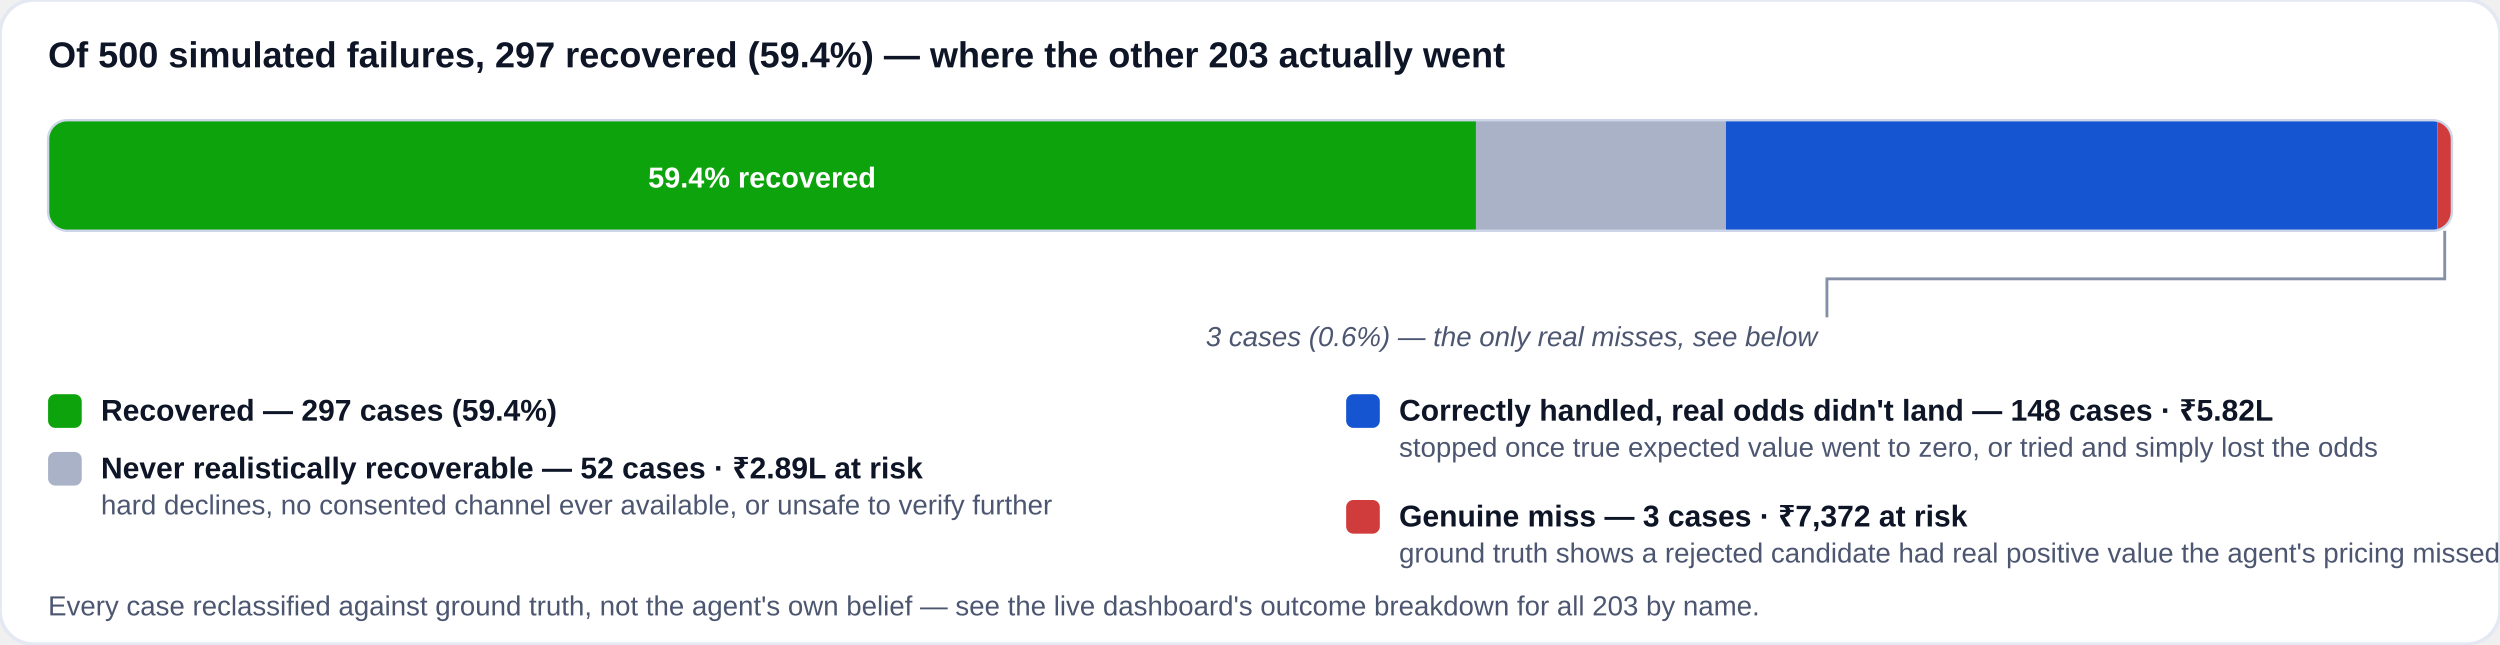
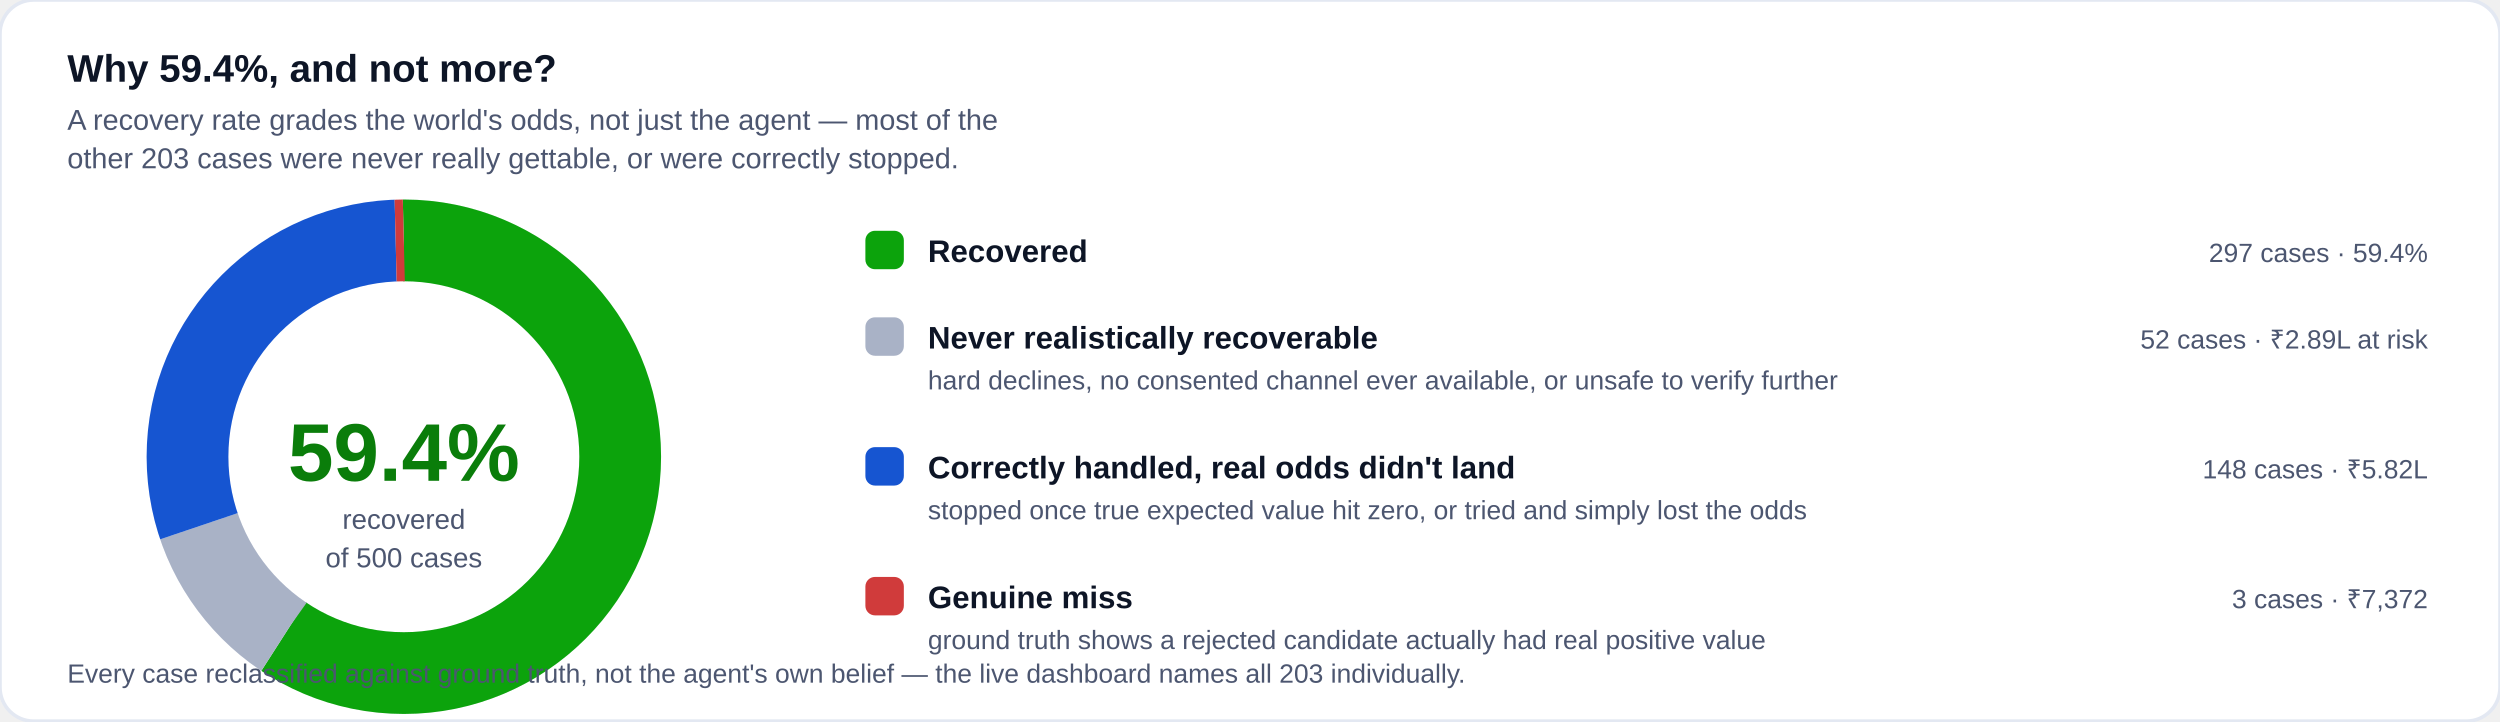
- <svg xmlns="http://www.w3.org/2000/svg" viewBox="0 0 1040 268" font-family="Arial, Helvetica, sans-serif">
+ <svg xmlns="http://www.w3.org/2000/svg" viewBox="0 0 1040 300" font-family="Arial, Helvetica, sans-serif">
  <defs>
-     <clipPath id="barclip">
-       <rect x="20" y="50" width="1000" height="46" rx="8" />
-     </clipPath>
    <style>
-       .h { fill:#0d1526; font-size:15px; font-weight:700; }
-       .lk { fill:#0d1526; font-size:12.5px; font-weight:700; }
-       .lv { fill:#4c5670; font-size:11.5px; }
-       .pct { fill:#ffffff; font-size:12px; font-weight:700; }
+       .h { fill:#0d1526; font-size:16px; font-weight:700; }
+       .why { fill:#4c5670; font-size:12px; }
+       .lk { fill:#0d1526; font-size:13px; font-weight:700; }
+       .lv { fill:#4c5670; font-size:11px; }
+       .ctrpct { fill:#0a7d0a; font-size:34px; font-weight:700; }
+       .ctrcap { fill:#4c5670; font-size:11.5px; }
    </style>
  </defs>
-   <rect x="0" y="0" width="1040" height="268" rx="14" fill="#ffffff" stroke="#e3e8f2" stroke-width="1.5" />
-   <text class="h" x="20" y="28">Of 500 simulated failures, 297 recovered (59.4%) — where the other 203 actually went</text>
-   <g clip-path="url(#barclip)">
-     <rect x="20" y="50" width="594" height="46" fill="#0ca30c" />
-     <rect x="614" y="50" width="104" height="46" fill="#a9b2c6" />
-     <rect x="718" y="50" width="296" height="46" fill="#1655d1" />
-     <rect x="1014" y="50" width="6" height="46" fill="#d03b3b" />
+   <rect x="0" y="0" width="1040" height="300" rx="14" fill="#ffffff" stroke="#e3e8f2" stroke-width="1.5" />
+   <text class="h" x="28" y="34">Why 59.4%, and not more?</text>
+   <text class="why" x="28" y="54">A recovery rate grades the world's odds, not just the agent — most of the</text>
+   <text class="why" x="28" y="70">other 203 cases were never really gettable, or were correctly stopped.</text>
+   <g transform="translate(168,190)">
+     <circle r="90" fill="none" stroke="#eef1f7" stroke-width="34" />
+     <circle r="90" fill="none" stroke="#0ca30c" stroke-width="34" stroke-dasharray="335.9 229.6" stroke-dashoffset="0" transform="rotate(-90)" />
+     <circle r="90" fill="none" stroke="#a9b2c6" stroke-width="34" stroke-dasharray="58.8 506.7" stroke-dashoffset="-335.9" transform="rotate(-90)" />
+     <circle r="90" fill="none" stroke="#1655d1" stroke-width="34" stroke-dasharray="167.4 398.1" stroke-dashoffset="-394.7" transform="rotate(-90)" />
+     <circle r="90" fill="none" stroke="#d03b3b" stroke-width="34" stroke-dasharray="3.4 562.1" stroke-dashoffset="-562.1" transform="rotate(-90)" />
+     <text class="ctrpct" x="0" y="10" text-anchor="middle">59.4%</text>
+     <text class="ctrcap" x="0" y="30" text-anchor="middle">recovered</text>
+     <text class="ctrcap" x="0" y="46" text-anchor="middle" fill="#8590a8">of 500 cases</text>
  </g>
-   <rect x="20" y="50" width="1000" height="46" rx="8" fill="none" stroke="#cdd6e8" stroke-width="1" />
-   <text class="pct" x="317" y="78" text-anchor="middle">59.4% recovered</text>
-   <path d="M1017,96 V116 H760 V132" stroke="#8590a8" stroke-width="1.2" fill="none" />
-   <text class="lv" x="756" y="144" text-anchor="end" font-style="italic">3 cases (0.6%) — the only real misses, see below</text>
-   <g transform="translate(20,164)">
-     <rect x="0" y="0" width="14" height="14" rx="3" fill="#0ca30c" />
-     <text class="lk" x="22" y="11">Recovered — 297 cases (59.4%)</text>
-     <rect x="0" y="24" width="14" height="14" rx="3" fill="#a9b2c6" />
-     <text class="lk" x="22" y="35">Never realistically recoverable — 52 cases · ₹2.89L at risk</text>
-     <text class="lv" x="22" y="50">hard declines, no consented channel ever available, or unsafe to verify further</text>
+   <g transform="translate(360,96)">
+     <rect x="0" y="0" width="16" height="16" rx="4" fill="#0ca30c" />
+     <text class="lk" x="26" y="13">Recovered</text>
+     <text class="lv" x="650" y="13" text-anchor="end">297 cases · 59.4%</text>
+     <rect x="0" y="36" width="16" height="16" rx="4" fill="#a9b2c6" />
+     <text class="lk" x="26" y="49">Never realistically recoverable</text>
+     <text class="lv" x="650" y="49" text-anchor="end">52 cases · ₹2.89L at risk</text>
+     <text class="lv" x="26" y="66">hard declines, no consented channel ever available, or unsafe to verify further</text>
+     <rect x="0" y="90" width="16" height="16" rx="4" fill="#1655d1" />
+     <text class="lk" x="26" y="103">Correctly handled, real odds didn't land</text>
+     <text class="lv" x="650" y="103" text-anchor="end">148 cases · ₹5.82L</text>
+     <text class="lv" x="26" y="120">stopped once true expected value hit zero, or tried and simply lost the odds</text>
+     <rect x="0" y="144" width="16" height="16" rx="4" fill="#d03b3b" />
+     <text class="lk" x="26" y="157">Genuine miss</text>
+     <text class="lv" x="650" y="157" text-anchor="end">3 cases · ₹7,372</text>
+     <text class="lv" x="26" y="174">ground truth shows a rejected candidate actually had real positive value</text>
  </g>
-   <g transform="translate(560,164)">
-     <rect x="0" y="0" width="14" height="14" rx="3" fill="#1655d1" />
-     <text class="lk" x="22" y="11">Correctly handled, real odds didn't land — 148 cases · ₹5.82L</text>
-     <text class="lv" x="22" y="26">stopped once true expected value went to zero, or tried and simply lost the odds</text>
-     <rect x="0" y="44" width="14" height="14" rx="3" fill="#d03b3b" />
-     <text class="lk" x="22" y="55">Genuine miss — 3 cases · ₹7,372 at risk</text>
-     <text class="lv" x="22" y="70">ground truth shows a rejected candidate had real positive value the agent's pricing missed</text>
-   </g>
-   <text class="lv" x="20" y="256" fill="#8590a8">Every case reclassified against ground truth, not the agent's own belief — see the live dashboard's outcome breakdown for all 203 by name.</text>
+   <text class="lv" x="28" y="284" fill="#8590a8">Every case reclassified against ground truth, not the agent's own belief — the live dashboard names all 203 individually.</text>
</svg>
